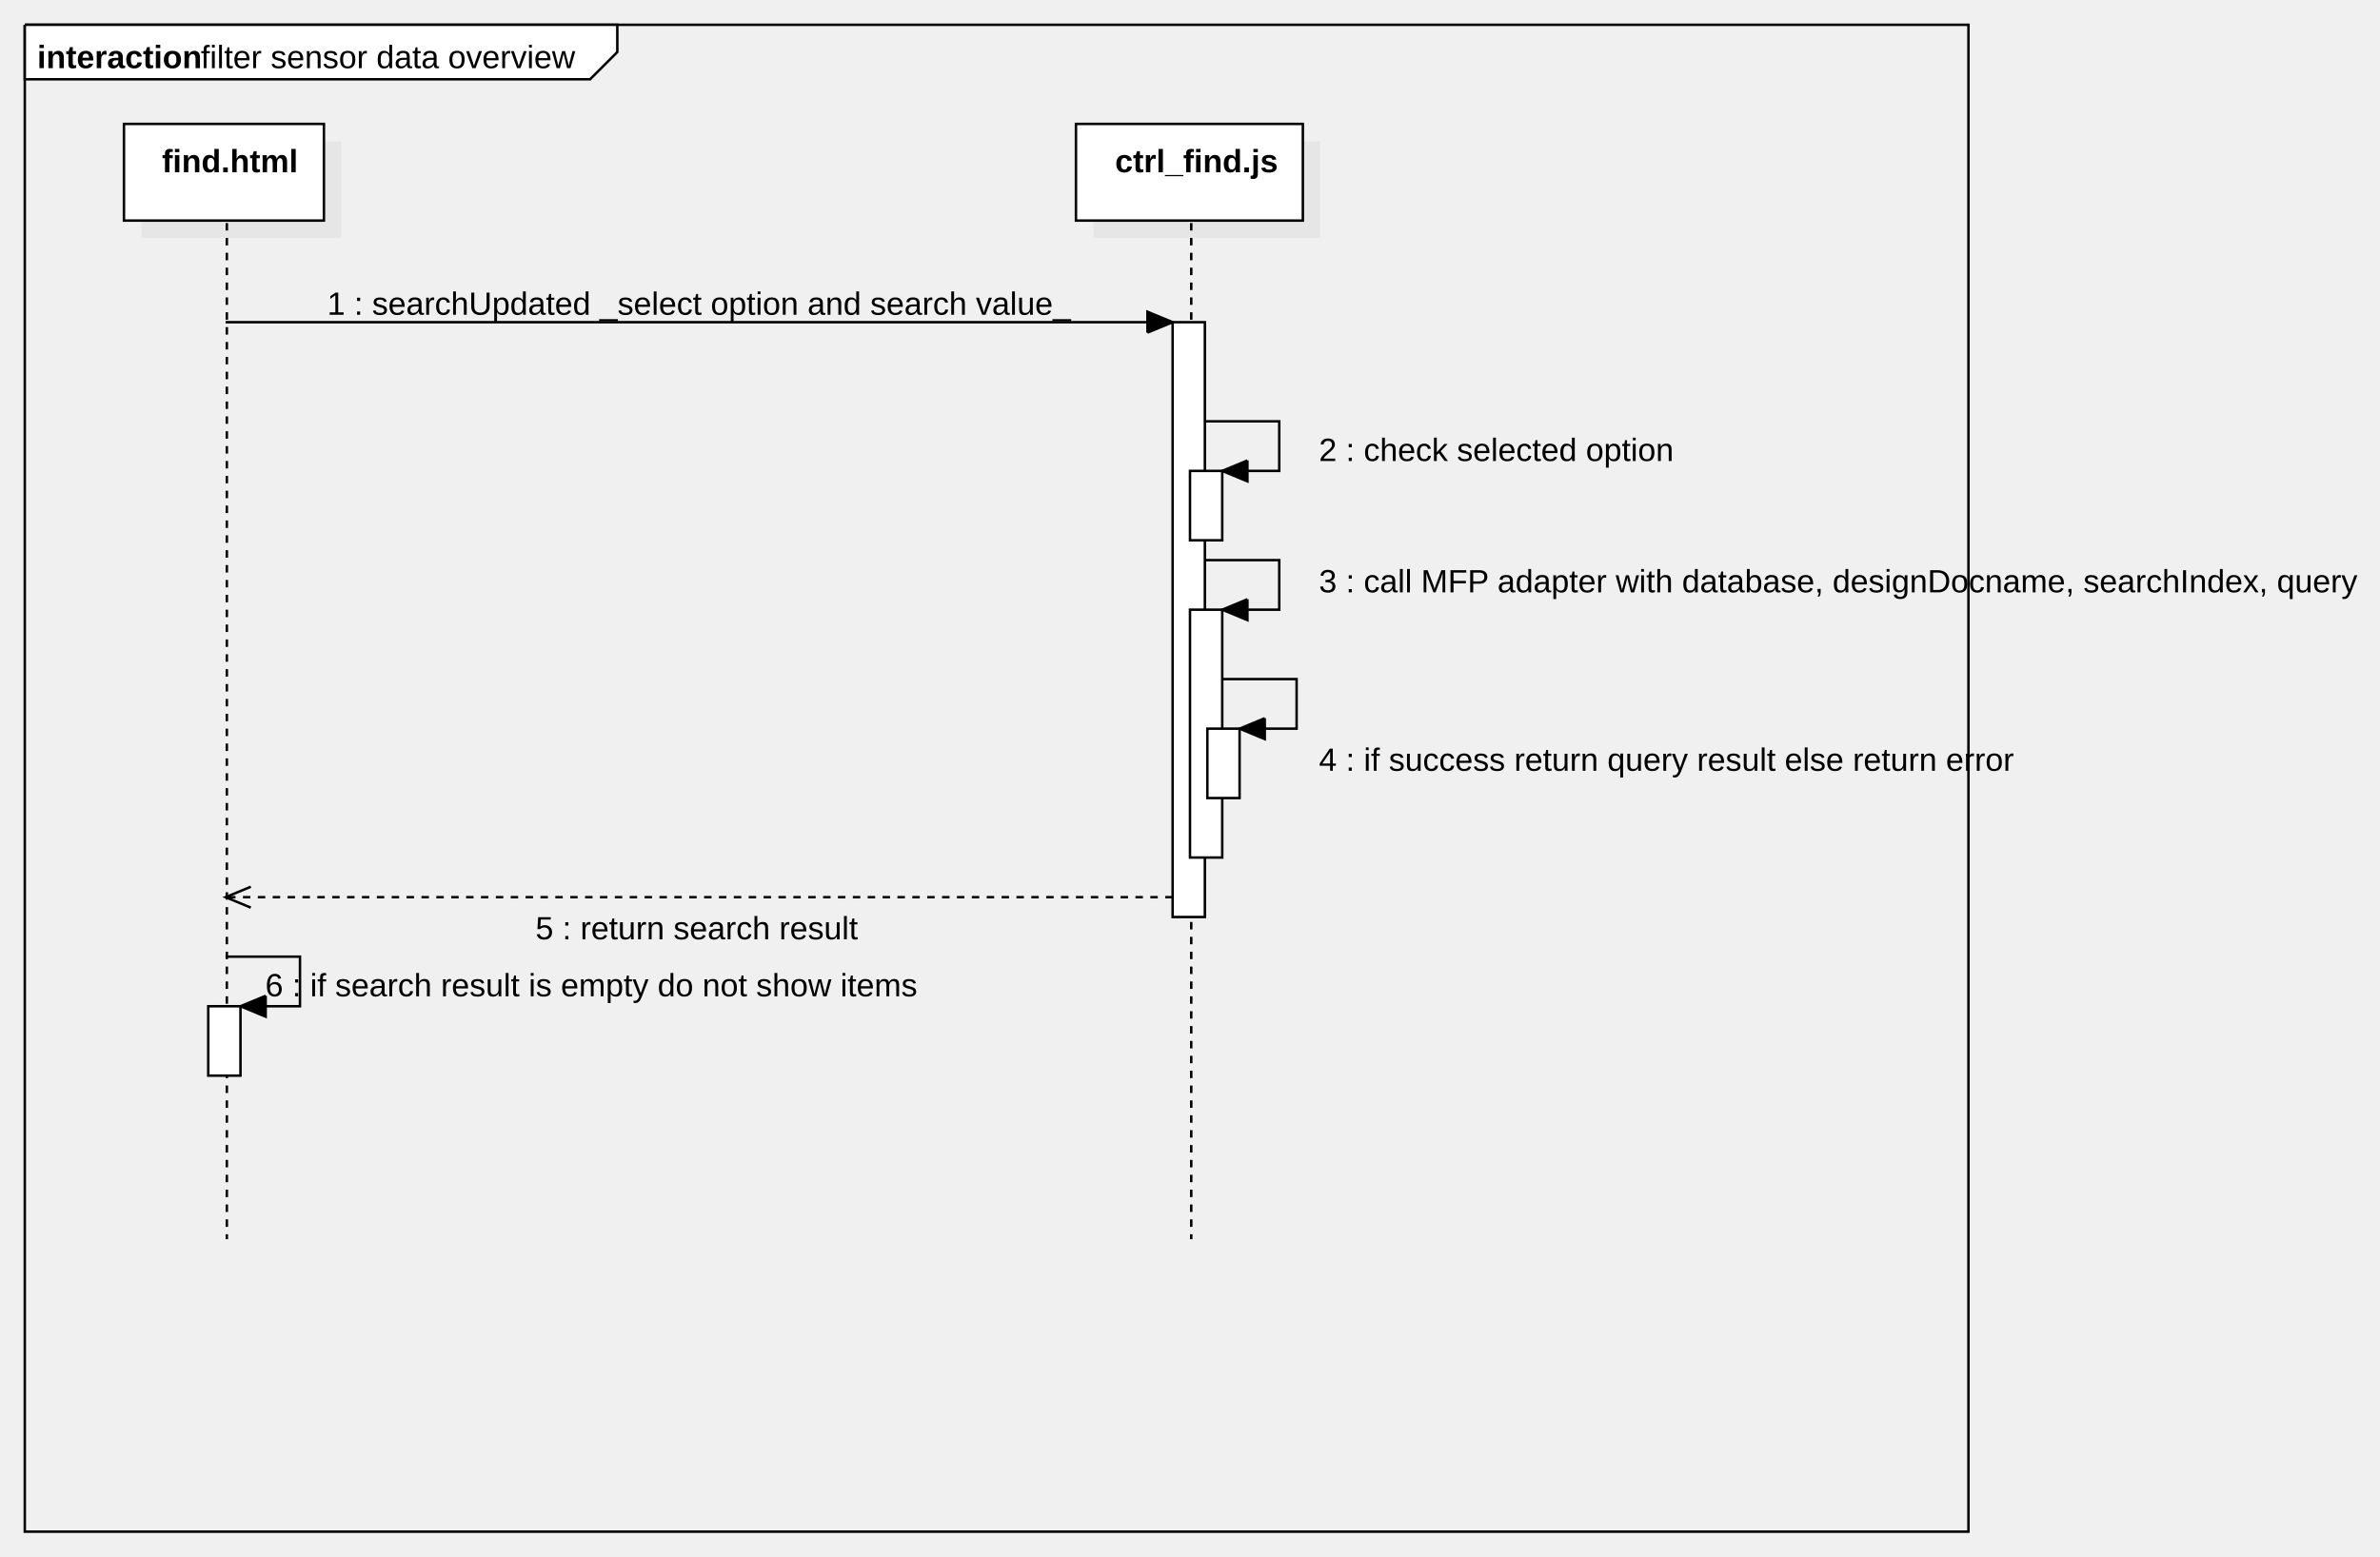
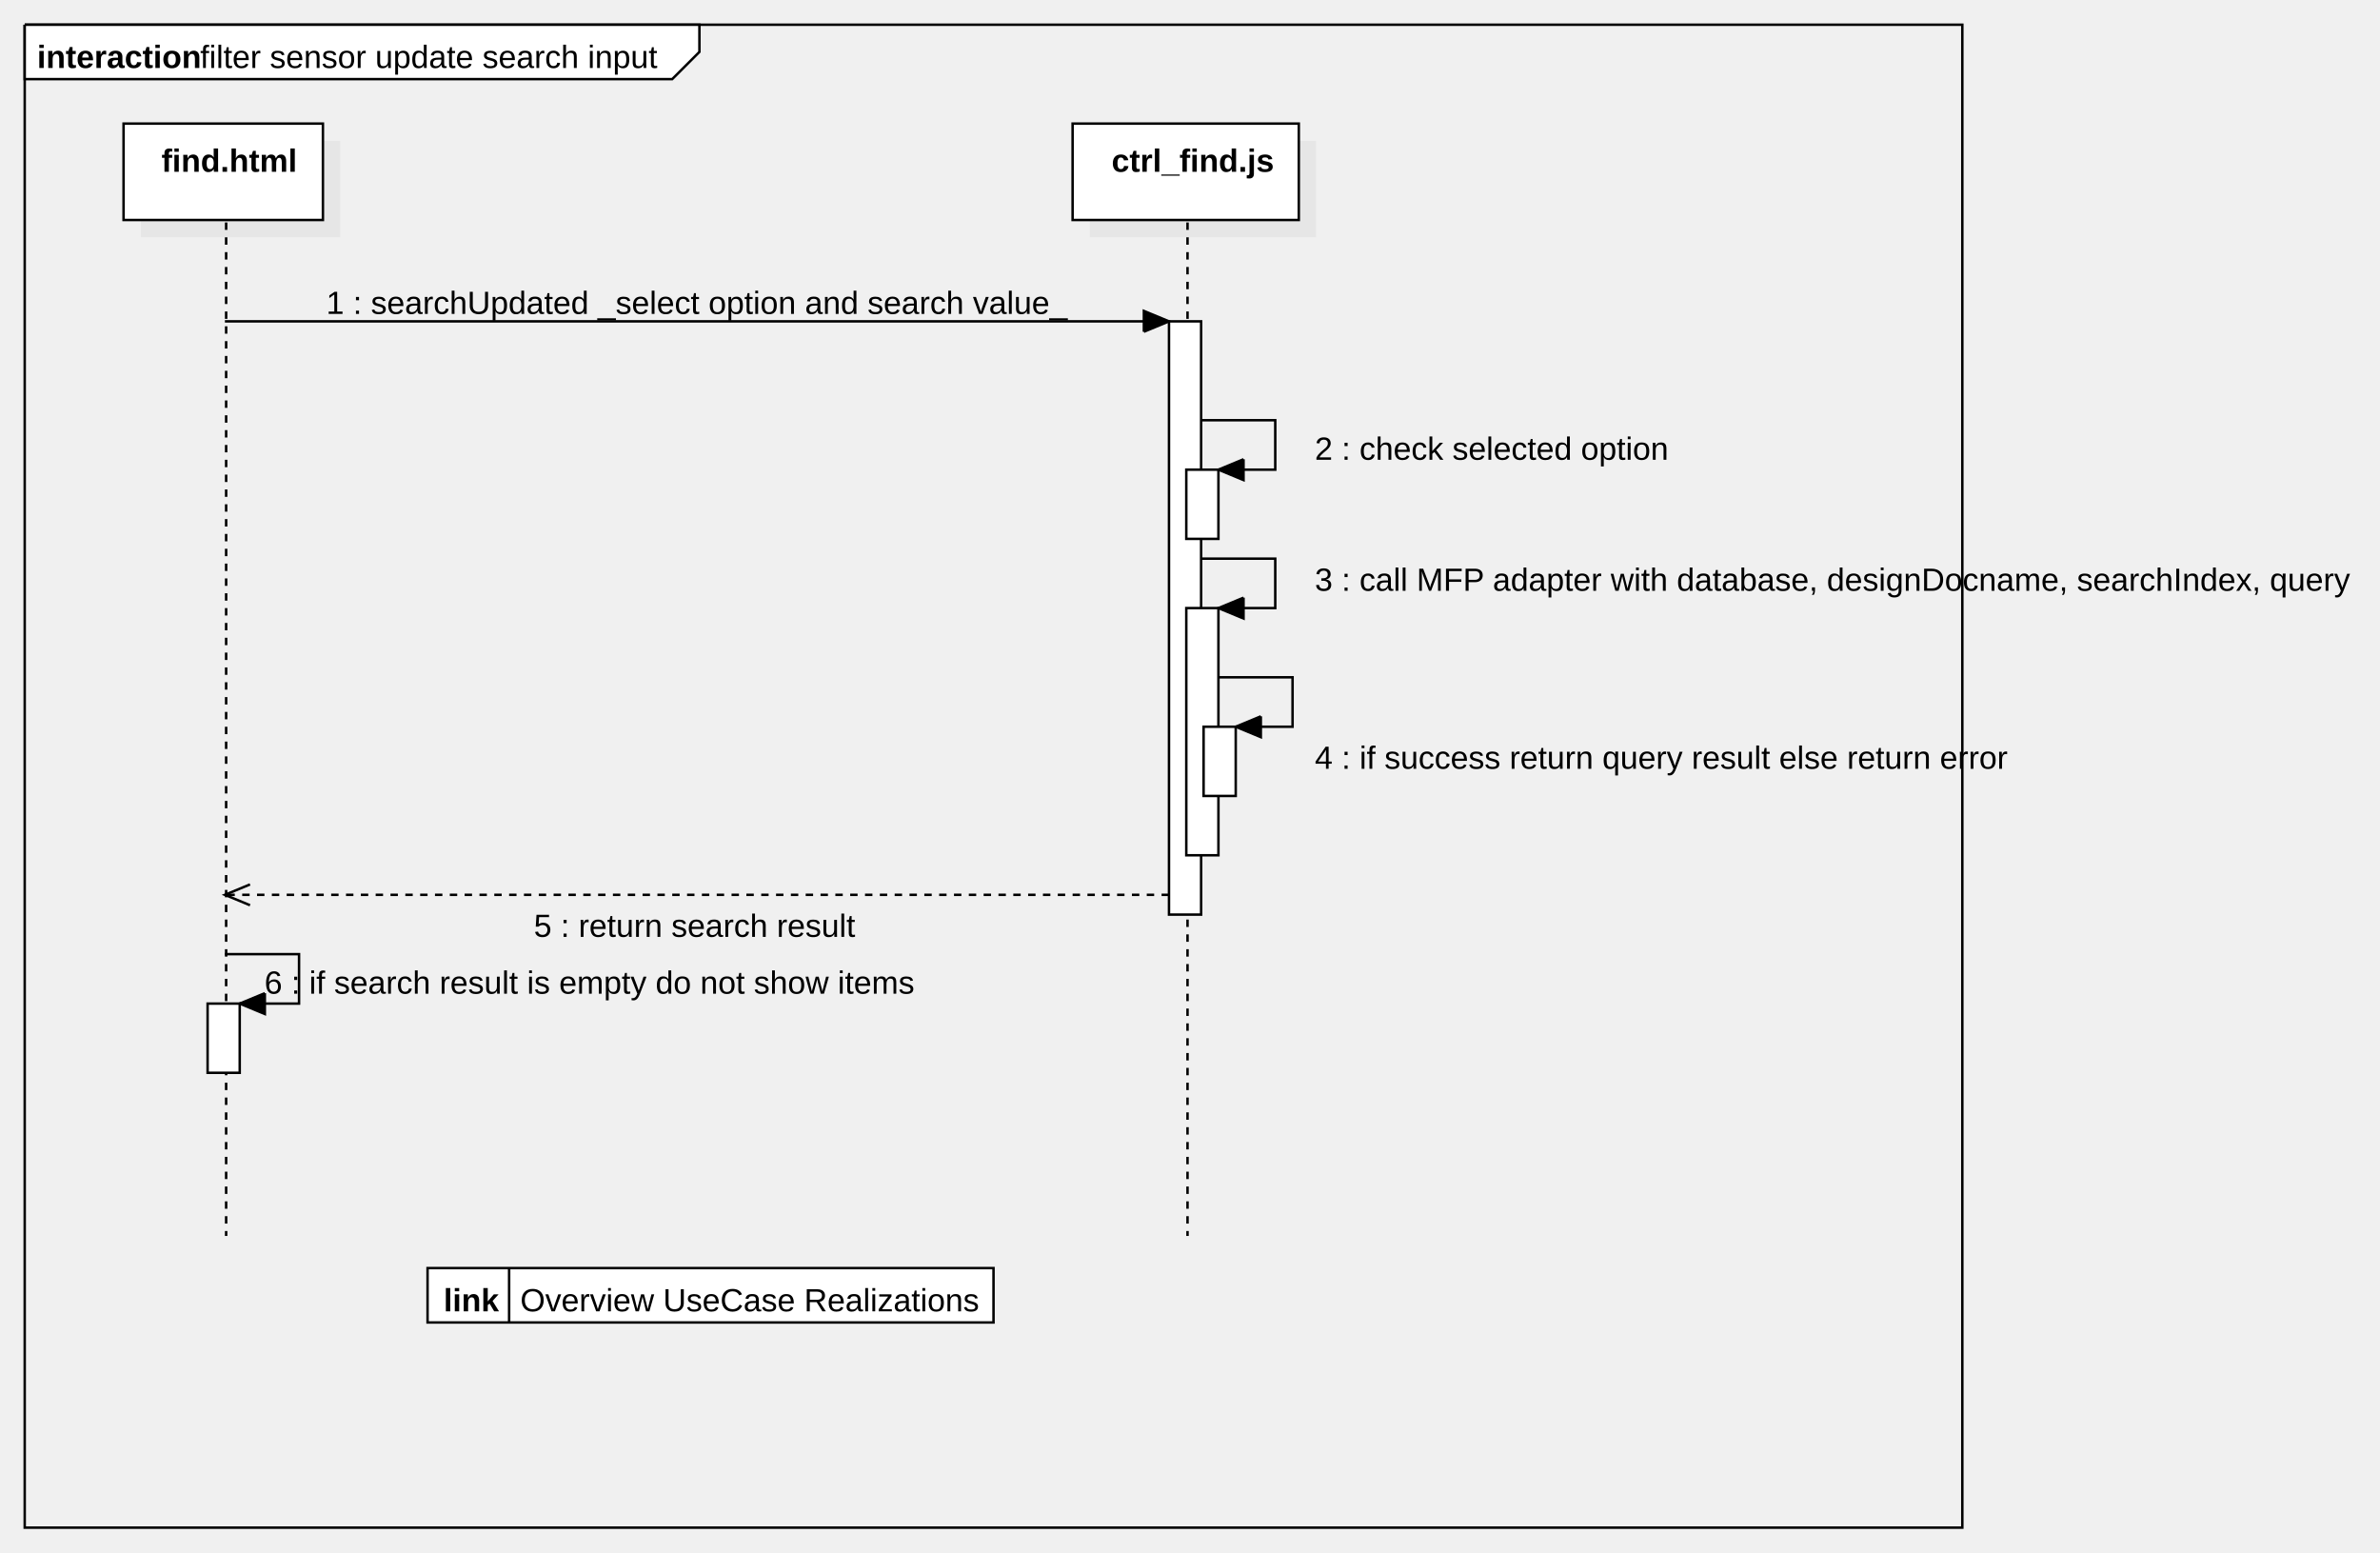
- <svg xmlns="http://www.w3.org/2000/svg" version="1.1" width="960" height="628">
+ <svg xmlns="http://www.w3.org/2000/svg" version="1.1" width="963" height="628">
  <defs />
  <g>
    <g transform="translate(10,10) scale(1,1)">
      <path fill="none" stroke="#000000" d="M 0 0 L 784 0 L 784 608 L 0 608 L 0 0" stroke-miterlimit="10" />
    </g>
    <g transform="translate(10,10) scale(1,1)">
-       <path fill="#ffffff" stroke="none" d="M 0 0 L 0 22 L 228 22 L 239 11 L 239 0 L 0 0" />
-     </g>
-     <g transform="translate(10,10) scale(1,1)">
-       <path fill="none" stroke="#000000" d="M 0 0 L 0 22 L 228 22 L 239 11 L 239 0 L 0 0 L 0 0" stroke-miterlimit="10" />
-     </g>
-     <g transform="translate(10,10) scale(1,1)">
-       <g>
-         <path fill="none" stroke="none" />
-         <text fill="#000000" stroke="none" font-family="Arial" font-size="13px" font-style="normal" font-weight="normal" text-decoration="none" x="71" y="17.5">filter sensor data overview</text>
+       <path fill="#ffffff" stroke="none" d="M 0 0 L 0 22 L 262 22 L 273 11 L 273 0 L 0 0" />
+     </g>
+     <g transform="translate(10,10) scale(1,1)">
+       <path fill="none" stroke="#000000" d="M 0 0 L 0 22 L 262 22 L 273 11 L 273 0 L 0 0 L 0 0" stroke-miterlimit="10" />
+     </g>
+     <g transform="translate(10,10) scale(1,1)">
+       <g>
+         <path fill="none" stroke="none" />
+         <text fill="#000000" stroke="none" font-family="Arial" font-size="13px" font-style="normal" font-weight="normal" text-decoration="none" x="71" y="17.5">filter sensor update search input</text>
      </g>
    </g>
    <g transform="translate(10,10) scale(1,1)">
      <g>
        <path fill="none" stroke="none" />
        <text fill="#000000" stroke="none" font-family="Arial" font-size="13px" font-style="normal" font-weight="bold" text-decoration="none" x="5" y="17.5">interaction</text>
      </g>
    </g>
    <g transform="translate(10,10) scale(1,1)">
      <rect fill="#C0C0C0" stroke="none" x="47" y="47" width="80.658" height="39" opacity="0.2" />
    </g>
    <g transform="translate(10,10) scale(1,1)">
      <rect fill="#ffffff" stroke="none" x="40" y="40" width="80.658" height="39" />
    </g>
    <g transform="translate(10,10) scale(1,1)">
      <path fill="none" stroke="#000000" d="M 40 40 L 120.658 40 L 120.658 79 L 40 79 L 40 40 Z Z" stroke-miterlimit="10" />
    </g>
    <g transform="translate(10,10) scale(1,1)">
      <g>
        <path fill="none" stroke="none" />
        <text fill="#000000" stroke="none" font-family="Arial" font-size="13px" font-style="normal" font-weight="bold" text-decoration="none" x="55.329" y="59.5">find.html</text>
      </g>
    </g>
    <g transform="translate(10,10) scale(1,1)">
      <path fill="none" stroke="#000000" d="M 81.5 80 L 81.5 490" stroke-miterlimit="10" stroke-dasharray="3" />
    </g>
    <g transform="translate(10,10) scale(1,1)">
      <rect fill="#C0C0C0" stroke="none" x="431" y="47" width="91.522" height="39" opacity="0.2" />
    </g>
    <g transform="translate(10,10) scale(1,1)">
      <rect fill="#ffffff" stroke="none" x="424" y="40" width="91.522" height="39" />
    </g>
    <g transform="translate(10,10) scale(1,1)">
      <path fill="none" stroke="#000000" d="M 424 40 L 515.522 40 L 515.522 79 L 424 79 L 424 40 Z Z" stroke-miterlimit="10" />
    </g>
    <g transform="translate(10,10) scale(1,1)">
      <g>
        <path fill="none" stroke="none" />
        <text fill="#000000" stroke="none" font-family="Arial" font-size="13px" font-style="normal" font-weight="bold" text-decoration="none" x="439.761" y="59.5">ctrl_find.js</text>
      </g>
    </g>
    <g transform="translate(10,10) scale(1,1)">
      <path fill="none" stroke="#000000" d="M 470.5 80 L 470.5 490" stroke-miterlimit="10" stroke-dasharray="3" />
+     </g>
+     <g transform="translate(10,10) scale(1,1)">
+       <rect fill="#ffffff" stroke="none" x="163" y="503" width="229" height="22" />
+     </g>
+     <g transform="translate(10,10) scale(1,1)">
+       <path fill="none" stroke="#000000" d="M 163 503 L 392 503 L 392 525 L 163 525 L 163 503 Z Z" stroke-miterlimit="10" />
+     </g>
+     <g transform="translate(10,10) scale(1,1)">
+       <path fill="none" stroke="#000000" d="M 196 503 L 196 525" stroke-miterlimit="10" />
+     </g>
+     <g transform="translate(10,10) scale(1,1)">
+       <g>
+         <path fill="none" stroke="none" />
+         <text fill="#000000" stroke="none" font-family="Arial" font-size="13px" font-style="normal" font-weight="normal" text-decoration="none" x="200.5" y="520.5">Overview UseCase Realizations</text>
+       </g>
+     </g>
+     <g transform="translate(10,10) scale(1,1)">
+       <g>
+         <path fill="none" stroke="none" />
+         <text fill="#000000" stroke="none" font-family="Arial" font-size="13px" font-style="normal" font-weight="bold" text-decoration="none" x="169.5" y="520.5">link</text>
+       </g>
    </g>
    <g transform="translate(10,10) scale(1,1)">
      <path fill="none" stroke="#000000" d="M 81 120 L 463 120" stroke-miterlimit="10" />
    </g>
    <g transform="translate(10,10) scale(1,1)">
      <path fill="#000000" stroke="none" d="M 452.837 124.21 L 463 120 L 452.837 115.79" />
    </g>
    <g transform="translate(10,10) scale(1,1)">
      <path fill="none" stroke="#000000" d="M 452.837 124.21 L 463 120 L 452.837 115.79 L 452.837 124.21" stroke-miterlimit="10" />
    </g>
    <g transform="translate(10,10) scale(1,1)">
      <g>
        <path fill="none" stroke="none" />
        <text fill="#000000" stroke="none" font-family="Arial" font-size="13px" font-style="normal" font-weight="normal" text-decoration="none" x="122" y="117">1 : searchUpdated _select option and search value_</text>
      </g>
    </g>
    <g transform="translate(10,10) scale(1,1)">
      <rect fill="#ffffff" stroke="none" x="463" y="120" width="13" height="240" />
    </g>
    <g transform="translate(10,10) scale(1,1)">
      <path fill="none" stroke="#000000" d="M 463 120 L 476 120 L 476 360 L 463 360 L 463 120 Z Z" stroke-miterlimit="10" />
    </g>
    <g transform="translate(10,10) scale(1,1)">
      <path fill="none" stroke="#000000" d="M 476 160 L 506 160 L 506 180 L 483 180" stroke-miterlimit="10" />
    </g>
    <g transform="translate(10,10) scale(1,1)">
      <path fill="#000000" stroke="none" d="M 493.163 175.79 L 483 180 L 493.163 184.21" />
    </g>
    <g transform="translate(10,10) scale(1,1)">
      <path fill="none" stroke="#000000" d="M 493.163 175.79 L 483 180 L 493.163 184.21 L 493.163 175.79" stroke-miterlimit="10" />
    </g>
    <g transform="translate(10,10) scale(1,1)">
      <g>
        <path fill="none" stroke="none" />
        <text fill="#000000" stroke="none" font-family="Arial" font-size="13px" font-style="normal" font-weight="normal" text-decoration="none" x="522" y="176">2 : check selected option</text>
      </g>
    </g>
    <g transform="translate(10,10) scale(1,1)">
      <rect fill="#ffffff" stroke="none" x="470" y="180" width="13" height="28" />
    </g>
    <g transform="translate(10,10) scale(1,1)">
      <path fill="none" stroke="#000000" d="M 470 180 L 483 180 L 483 208 L 470 208 L 470 180 Z Z" stroke-miterlimit="10" />
    </g>
    <g transform="translate(10,10) scale(1,1)">
      <path fill="none" stroke="#000000" d="M 476 216 L 506 216 L 506 236 L 483 236" stroke-miterlimit="10" />
    </g>
    <g transform="translate(10,10) scale(1,1)">
      <path fill="#000000" stroke="none" d="M 493.163 231.79 L 483 236 L 493.163 240.21" />
    </g>
    <g transform="translate(10,10) scale(1,1)">
      <path fill="none" stroke="#000000" d="M 493.163 231.79 L 483 236 L 493.163 240.21 L 493.163 231.79" stroke-miterlimit="10" />
    </g>
    <g transform="translate(10,10) scale(1,1)">
      <g>
        <path fill="none" stroke="none" />
        <text fill="#000000" stroke="none" font-family="Arial" font-size="13px" font-style="normal" font-weight="normal" text-decoration="none" x="522" y="229">3 : call MFP adapter with database, designDocname, searchIndex, query</text>
      </g>
    </g>
    <g transform="translate(10,10) scale(1,1)">
      <rect fill="#ffffff" stroke="none" x="470" y="236" width="13" height="100" />
    </g>
    <g transform="translate(10,10) scale(1,1)">
      <path fill="none" stroke="#000000" d="M 470 236 L 483 236 L 483 336 L 470 336 L 470 236 Z Z" stroke-miterlimit="10" />
    </g>
    <g transform="translate(10,10) scale(1,1)">
      <path fill="none" stroke="#000000" d="M 483 264 L 513 264 L 513 284 L 490 284" stroke-miterlimit="10" />
    </g>
    <g transform="translate(10,10) scale(1,1)">
      <path fill="#000000" stroke="none" d="M 500.163 279.79 L 490 284 L 500.163 288.21" />
    </g>
    <g transform="translate(10,10) scale(1,1)">
      <path fill="none" stroke="#000000" d="M 500.163 279.79 L 490 284 L 500.163 288.21 L 500.163 279.79" stroke-miterlimit="10" />
    </g>
    <g transform="translate(10,10) scale(1,1)">
      <g>
        <path fill="none" stroke="none" />
        <text fill="#000000" stroke="none" font-family="Arial" font-size="13px" font-style="normal" font-weight="normal" text-decoration="none" x="522" y="301">4 : if success return query result else return error</text>
      </g>
    </g>
    <g transform="translate(10,10) scale(1,1)">
      <rect fill="#ffffff" stroke="none" x="477" y="284" width="13" height="28" />
    </g>
    <g transform="translate(10,10) scale(1,1)">
      <path fill="none" stroke="#000000" d="M 477 284 L 490 284 L 490 312 L 477 312 L 477 284 Z Z" stroke-miterlimit="10" />
    </g>
    <g transform="translate(10,10) scale(1,1)">
      <path fill="none" stroke="#000000" d="M 463 352 L 81 352" stroke-miterlimit="10" stroke-dasharray="3" />
    </g>
    <g transform="translate(10,10) scale(1,1)">
      <path fill="none" stroke="#000000" d="M 91.163 347.79 L 81 352 L 91.163 356.21" stroke-miterlimit="10" />
    </g>
    <g transform="translate(10,10) scale(1,1)">
      <g>
        <path fill="none" stroke="none" />
        <text fill="#000000" stroke="none" font-family="Arial" font-size="13px" font-style="normal" font-weight="normal" text-decoration="none" x="206" y="369">5 : return search result</text>
      </g>
    </g>
    <g transform="translate(10,10) scale(1,1)">
      <path fill="none" stroke="#000000" d="M 81 376 L 111 376 L 111 396 L 87 396" stroke-miterlimit="10" />
    </g>
    <g transform="translate(10,10) scale(1,1)">
      <path fill="#000000" stroke="none" d="M 97.163 391.79 L 87 396 L 97.163 400.21" />
    </g>
    <g transform="translate(10,10) scale(1,1)">
      <path fill="none" stroke="#000000" d="M 97.163 391.79 L 87 396 L 97.163 400.21 L 97.163 391.79" stroke-miterlimit="10" />
    </g>
    <g transform="translate(10,10) scale(1,1)">
      <g>
        <path fill="none" stroke="none" />
        <text fill="#000000" stroke="none" font-family="Arial" font-size="13px" font-style="normal" font-weight="normal" text-decoration="none" x="97" y="392">6 : if search result is empty do not show items</text>
      </g>
    </g>
    <g transform="translate(10,10) scale(1,1)">
      <rect fill="#ffffff" stroke="none" x="74" y="396" width="13" height="28" />
    </g>
    <g transform="translate(10,10) scale(1,1)">
      <path fill="none" stroke="#000000" d="M 74 396 L 87 396 L 87 424 L 74 424 L 74 396 Z Z" stroke-miterlimit="10" />
    </g>
  </g>
</svg>
